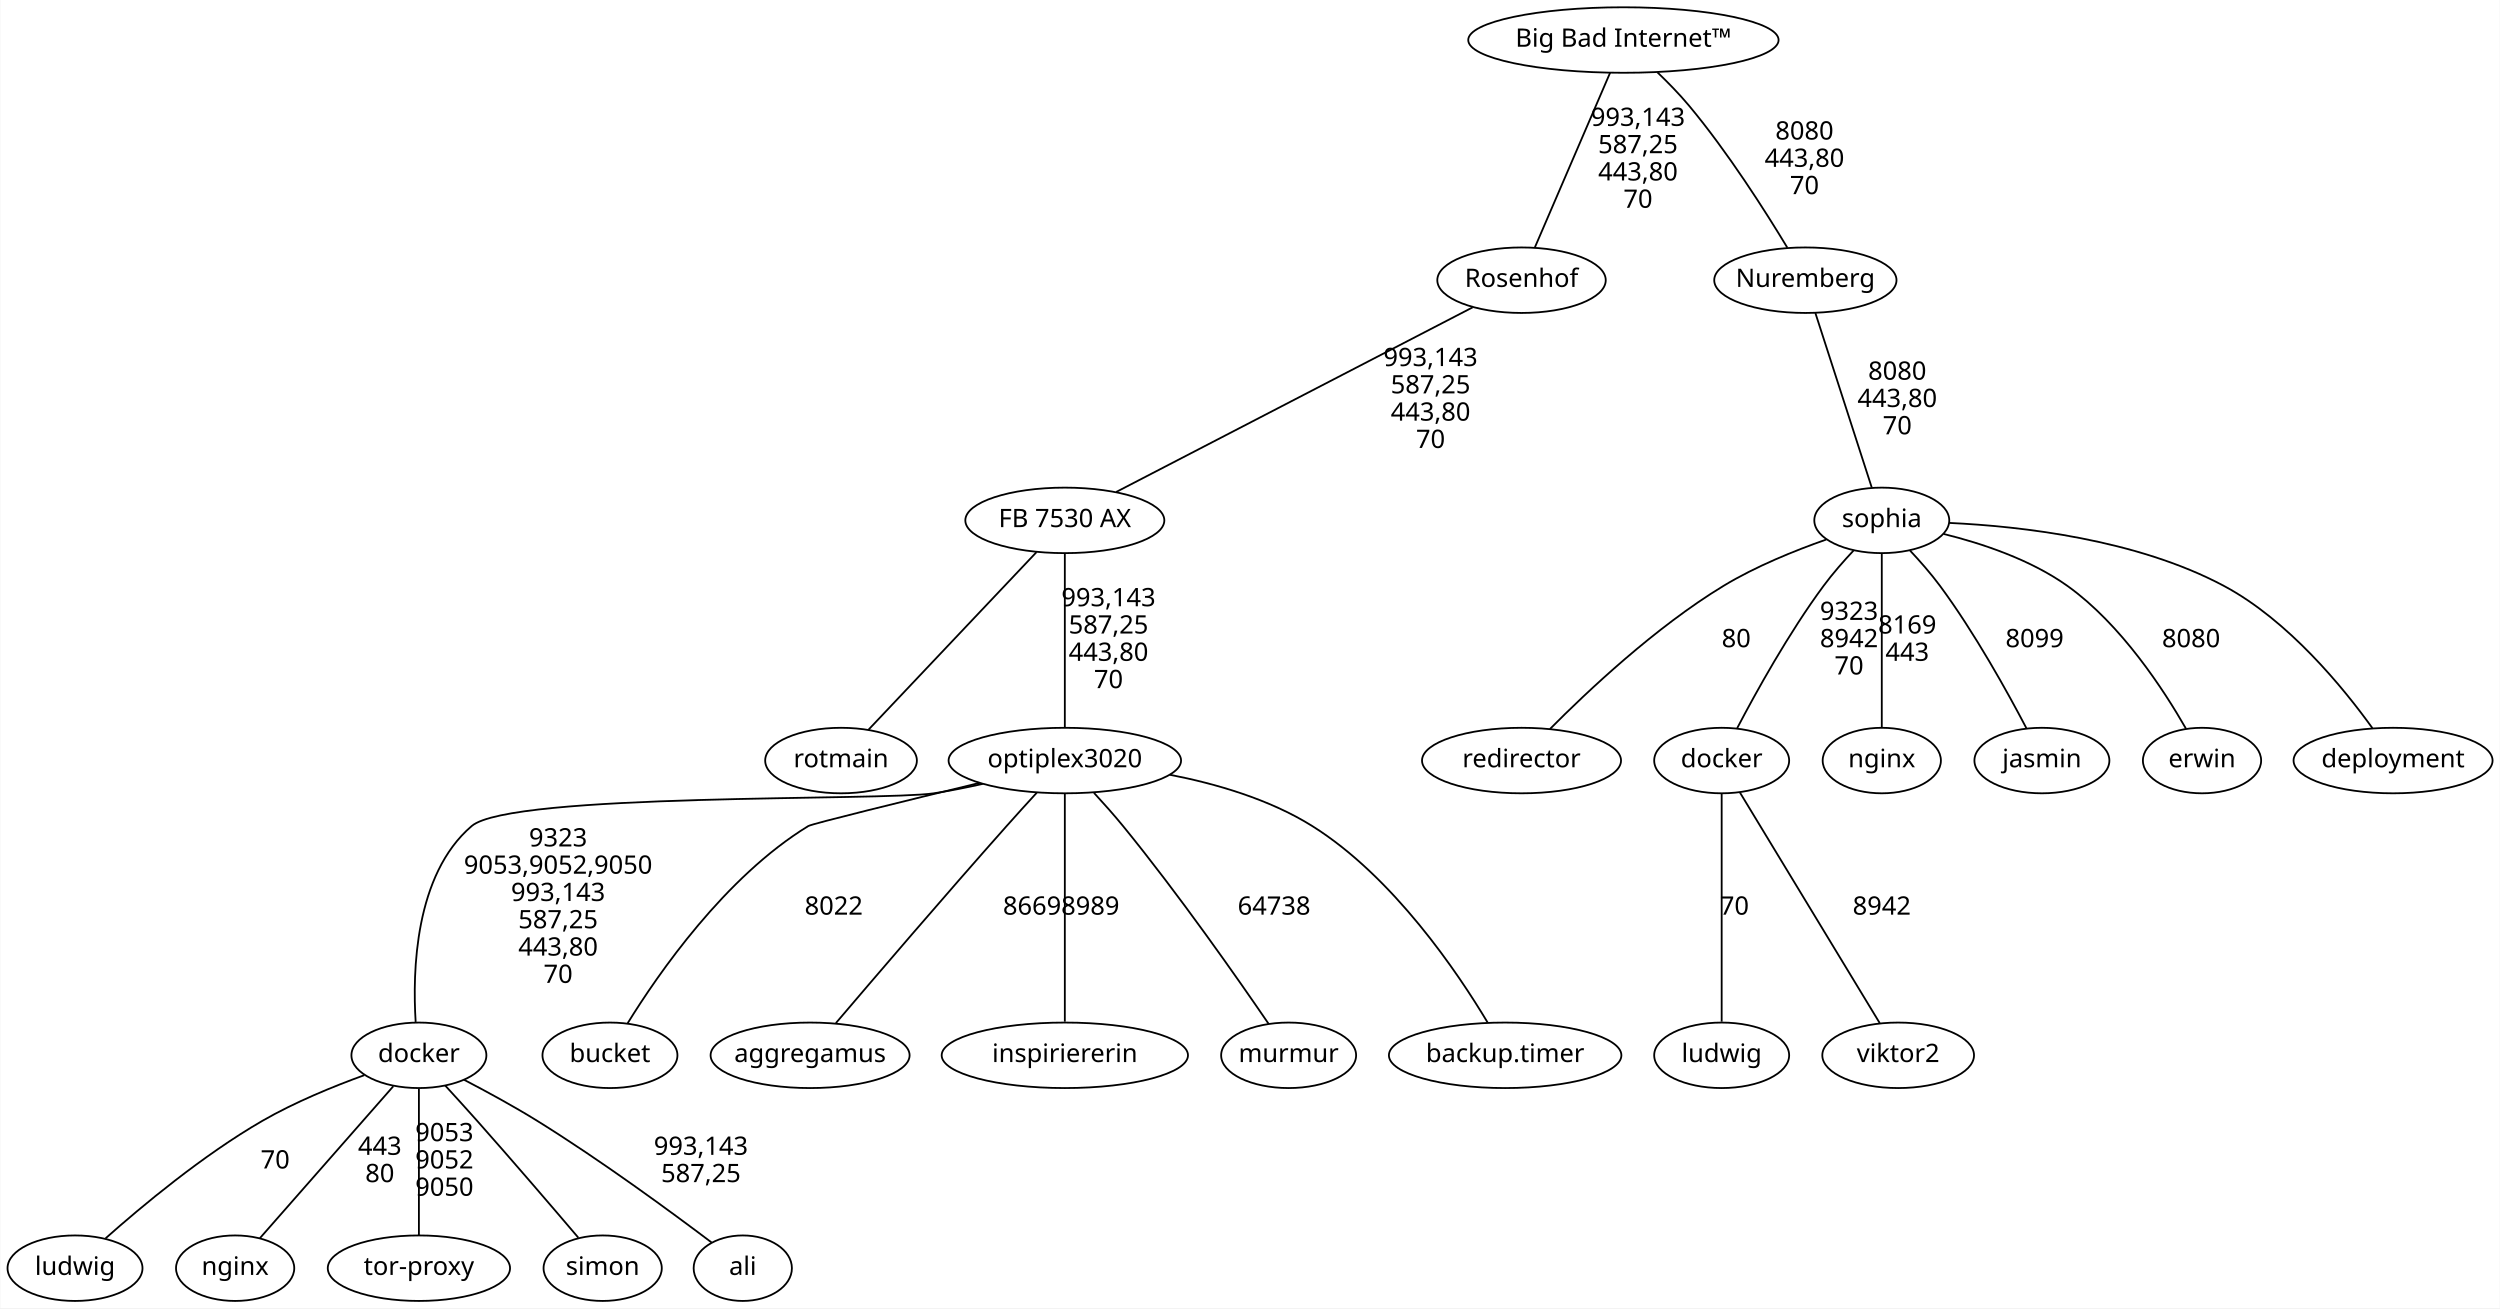
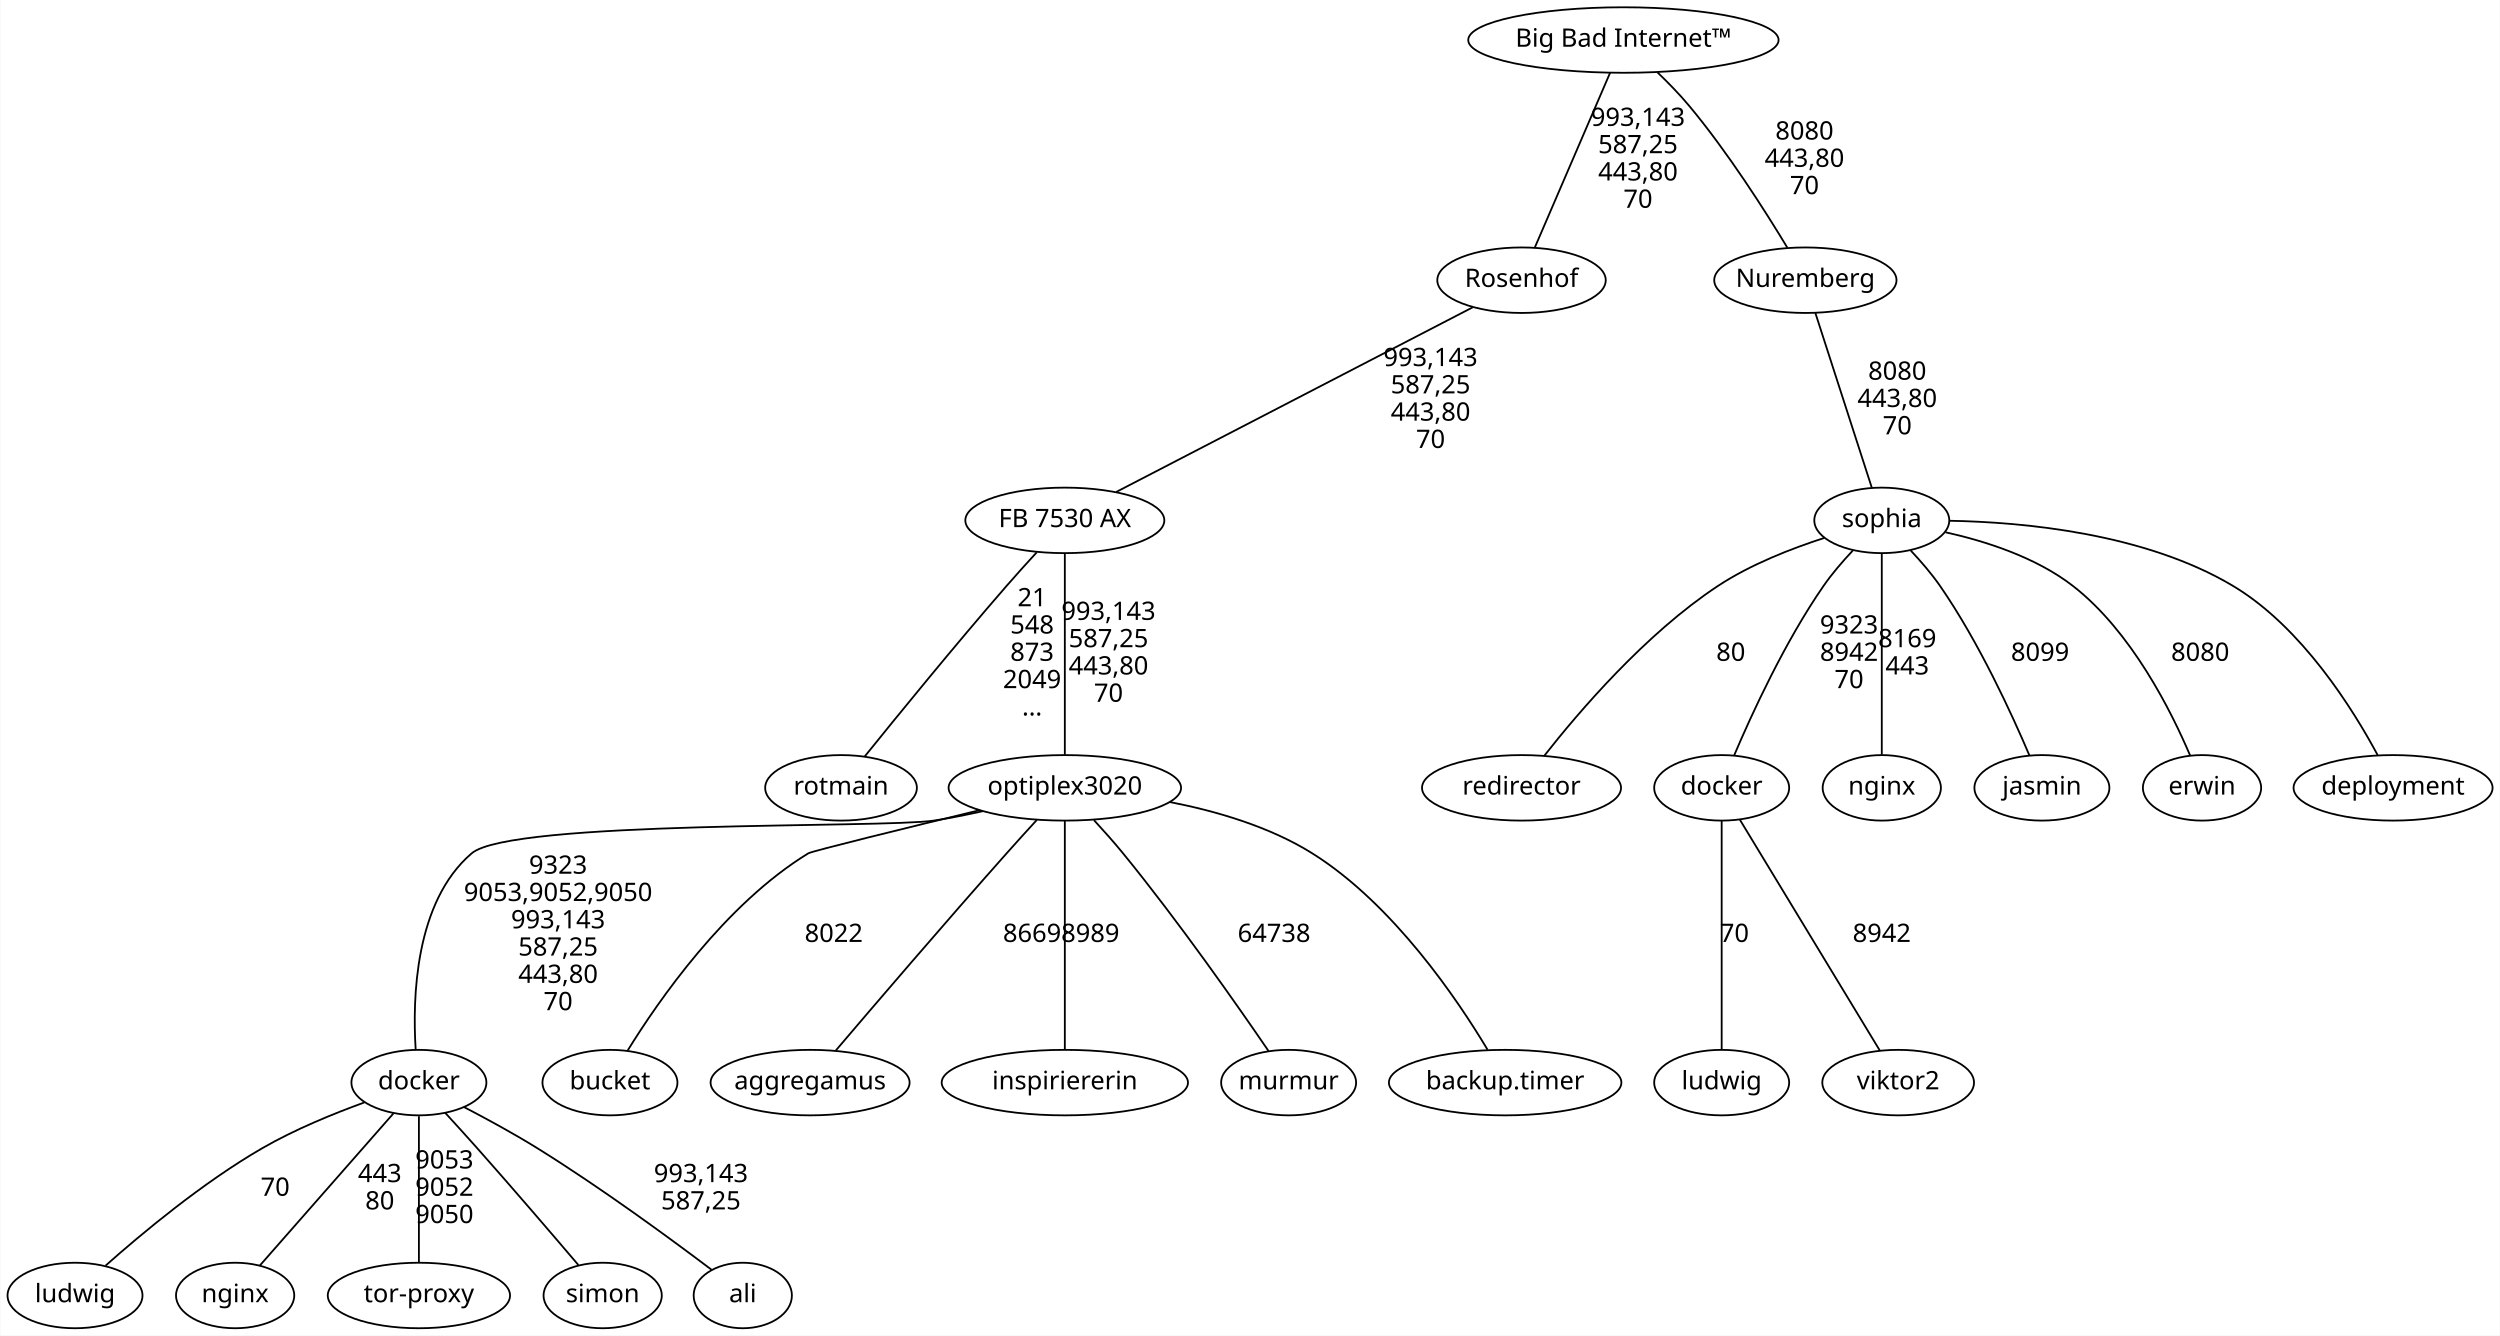
- <svg xmlns="http://www.w3.org/2000/svg" width="1374pt" height="719pt" viewBox="0.00 0.00 1373.64 719.00">
-   <g id="graph0" class="graph" transform="scale(1 1) rotate(0) translate(4 715)">
-     <polygon fill="white" stroke="transparent" points="-4,4 -4,-715 1369.64,-715 1369.64,4 -4,4" />
+ <svg xmlns="http://www.w3.org/2000/svg" width="1374pt" height="734pt" viewBox="0.00 0.00 1373.64 734.00">
+   <g id="graph0" class="graph" transform="scale(1 1) rotate(0) translate(4 730)">
+     <polygon fill="white" stroke="transparent" points="-4,4 -4,-730 1369.64,-730 1369.64,4 -4,4" />
    <g id="node1" class="node">
-       <ellipse fill="none" stroke="black" cx="581.05" cy="-429" rx="54.69" ry="18" />
-       <text text-anchor="middle" x="581.05" y="-425.3" font-family="Unifont" font-size="14.00">FB 7530 AX</text>
+       <ellipse fill="none" stroke="black" cx="581.05" cy="-444" rx="54.69" ry="18" />
+       <text text-anchor="middle" x="581.05" y="-440.3" font-family="Unifont" font-size="14.00">FB 7530 AX</text>
    </g>
    <g id="node2" class="node">
      <ellipse fill="none" stroke="black" cx="458.05" cy="-297" rx="41.69" ry="18" />
      <text text-anchor="middle" x="458.05" y="-293.3" font-family="Unifont" font-size="14.00">rotmain</text>
    </g>
    <g id="edge1" class="edge">
-       <path fill="none" stroke="black" d="M565.47,-411.54C541.68,-386.39 496.59,-338.74 473.11,-313.92" />
+       <path fill="none" stroke="black" d="M565.58,-426.42C560.27,-420.64 554.34,-414.09 549.05,-408 520.58,-375.27 488.51,-335.89 471.06,-314.24" />
+       <text text-anchor="middle" x="563.05" y="-396.8" font-family="Unifont" font-size="14.00">21</text>
+       <text text-anchor="middle" x="563.05" y="-381.8" font-family="Unifont" font-size="14.00">548</text>
+       <text text-anchor="middle" x="563.05" y="-366.8" font-family="Unifont" font-size="14.00">873</text>
+       <text text-anchor="middle" x="563.05" y="-351.8" font-family="Unifont" font-size="14.00">2049</text>
+       <text text-anchor="middle" x="563.05" y="-336.8" font-family="Unifont" font-size="14.00">…</text>
    </g>
    <g id="node5" class="node">
      <ellipse fill="none" stroke="black" cx="581.05" cy="-297" rx="63.89" ry="18" />
      <text text-anchor="middle" x="581.05" y="-293.3" font-family="Unifont" font-size="14.00">optiplex3020</text>
    </g>
    <g id="edge4" class="edge">
-       <path fill="none" stroke="black" d="M581.05,-410.74C581.05,-385.87 581.05,-340.24 581.05,-315.33" />
-       <text text-anchor="middle" x="605.05" y="-381.8" font-family="Unifont" font-size="14.00">993,143</text>
-       <text text-anchor="middle" x="605.05" y="-366.8" font-family="Unifont" font-size="14.00">587,25</text>
-       <text text-anchor="middle" x="605.05" y="-351.8" font-family="Unifont" font-size="14.00">443,80</text>
-       <text text-anchor="middle" x="605.05" y="-336.8" font-family="Unifont" font-size="14.00">70</text>
+       <path fill="none" stroke="black" d="M581.05,-425.8C581.05,-397.89 581.05,-343.07 581.05,-315.18" />
+       <text text-anchor="middle" x="605.05" y="-389.3" font-family="Unifont" font-size="14.00">993,143</text>
+       <text text-anchor="middle" x="605.05" y="-374.3" font-family="Unifont" font-size="14.00">587,25</text>
+       <text text-anchor="middle" x="605.05" y="-359.3" font-family="Unifont" font-size="14.00">443,80</text>
+       <text text-anchor="middle" x="605.05" y="-344.3" font-family="Unifont" font-size="14.00">70</text>
    </g>
    <g id="node3" class="node">
-       <ellipse fill="none" stroke="black" cx="888.05" cy="-693" rx="85.29" ry="18" />
-       <text text-anchor="middle" x="888.05" y="-689.3" font-family="Unifont" font-size="14.00">Big Bad Internet™</text>
+       <ellipse fill="none" stroke="black" cx="888.05" cy="-708" rx="85.29" ry="18" />
+       <text text-anchor="middle" x="888.05" y="-704.3" font-family="Unifont" font-size="14.00">Big Bad Internet™</text>
    </g>
    <g id="node4" class="node">
-       <ellipse fill="none" stroke="black" cx="832.05" cy="-561" rx="46.29" ry="18" />
-       <text text-anchor="middle" x="832.05" y="-557.3" font-family="Unifont" font-size="14.00">Rosenhof</text>
+       <ellipse fill="none" stroke="black" cx="832.05" cy="-576" rx="46.29" ry="18" />
+       <text text-anchor="middle" x="832.05" y="-572.3" font-family="Unifont" font-size="14.00">Rosenhof</text>
    </g>
    <g id="edge2" class="edge">
-       <path fill="none" stroke="black" d="M880.73,-675C869.99,-650.09 850.1,-603.92 839.37,-579" />
-       <text text-anchor="middle" x="896.05" y="-645.8" font-family="Unifont" font-size="14.00">993,143</text>
-       <text text-anchor="middle" x="896.05" y="-630.8" font-family="Unifont" font-size="14.00">587,25</text>
-       <text text-anchor="middle" x="896.05" y="-615.8" font-family="Unifont" font-size="14.00">443,80</text>
-       <text text-anchor="middle" x="896.05" y="-600.8" font-family="Unifont" font-size="14.00">70</text>
+       <path fill="none" stroke="black" d="M880.73,-690C869.99,-665.09 850.1,-618.92 839.37,-594" />
+       <text text-anchor="middle" x="896.05" y="-660.8" font-family="Unifont" font-size="14.00">993,143</text>
+       <text text-anchor="middle" x="896.05" y="-645.8" font-family="Unifont" font-size="14.00">587,25</text>
+       <text text-anchor="middle" x="896.05" y="-630.8" font-family="Unifont" font-size="14.00">443,80</text>
+       <text text-anchor="middle" x="896.05" y="-615.8" font-family="Unifont" font-size="14.00">70</text>
    </g>
    <g id="node17" class="node">
-       <ellipse fill="none" stroke="black" cx="988.05" cy="-561" rx="50.09" ry="18" />
-       <text text-anchor="middle" x="988.05" y="-557.3" font-family="Unifont" font-size="14.00">Nuremberg</text>
+       <ellipse fill="none" stroke="black" cx="988.05" cy="-576" rx="50.09" ry="18" />
+       <text text-anchor="middle" x="988.05" y="-572.3" font-family="Unifont" font-size="14.00">Nuremberg</text>
    </g>
    <g id="edge16" class="edge">
-       <path fill="none" stroke="black" d="M906.74,-675.24C912.54,-669.68 918.79,-663.29 924.05,-657 945.47,-631.36 966.34,-598.46 978.15,-578.87" />
-       <text text-anchor="middle" x="987.55" y="-638.3" font-family="Unifont" font-size="14.00">8080</text>
-       <text text-anchor="middle" x="987.55" y="-623.3" font-family="Unifont" font-size="14.00">443,80</text>
-       <text text-anchor="middle" x="987.55" y="-608.3" font-family="Unifont" font-size="14.00">70</text>
+       <path fill="none" stroke="black" d="M906.74,-690.24C912.54,-684.68 918.79,-678.29 924.05,-672 945.47,-646.36 966.34,-613.46 978.15,-593.87" />
+       <text text-anchor="middle" x="987.55" y="-653.3" font-family="Unifont" font-size="14.00">8080</text>
+       <text text-anchor="middle" x="987.55" y="-638.3" font-family="Unifont" font-size="14.00">443,80</text>
+       <text text-anchor="middle" x="987.55" y="-623.3" font-family="Unifont" font-size="14.00">70</text>
    </g>
    <g id="edge3" class="edge">
-       <path fill="none" stroke="black" d="M805.19,-546.09C757.38,-521.33 657.99,-469.85 609.25,-444.6" />
-       <text text-anchor="middle" x="782.05" y="-513.8" font-family="Unifont" font-size="14.00">993,143</text>
-       <text text-anchor="middle" x="782.05" y="-498.8" font-family="Unifont" font-size="14.00">587,25</text>
-       <text text-anchor="middle" x="782.05" y="-483.8" font-family="Unifont" font-size="14.00">443,80</text>
-       <text text-anchor="middle" x="782.05" y="-468.8" font-family="Unifont" font-size="14.00">70</text>
+       <path fill="none" stroke="black" d="M805.19,-561.09C757.38,-536.33 657.99,-484.85 609.25,-459.6" />
+       <text text-anchor="middle" x="782.05" y="-528.8" font-family="Unifont" font-size="14.00">993,143</text>
+       <text text-anchor="middle" x="782.05" y="-513.8" font-family="Unifont" font-size="14.00">587,25</text>
+       <text text-anchor="middle" x="782.05" y="-498.8" font-family="Unifont" font-size="14.00">443,80</text>
+       <text text-anchor="middle" x="782.05" y="-483.8" font-family="Unifont" font-size="14.00">70</text>
    </g>
    <g id="node6" class="node">
      <ellipse fill="none" stroke="black" cx="226.05" cy="-135" rx="37.09" ry="18" />
      <text text-anchor="middle" x="226.05" y="-131.3" font-family="Unifont" font-size="14.00">docker</text>
    </g>
    <g id="edge5" class="edge">
      <path fill="none" stroke="black" d="M535.94,-284.18C527.08,-282.19 517.81,-280.34 509.05,-279 481.08,-274.74 276.56,-279.37 255.05,-261 223.71,-234.24 222.52,-180.88 224.27,-153.34" />
      <text text-anchor="middle" x="302.55" y="-249.8" font-family="Unifont" font-size="14.00">9323</text>
      <text text-anchor="middle" x="302.55" y="-234.8" font-family="Unifont" font-size="14.00">9053,9052,9050</text>
      <text text-anchor="middle" x="302.55" y="-219.8" font-family="Unifont" font-size="14.00">993,143</text>
      <text text-anchor="middle" x="302.55" y="-204.8" font-family="Unifont" font-size="14.00">587,25</text>
      <text text-anchor="middle" x="302.55" y="-189.8" font-family="Unifont" font-size="14.00">443,80</text>
      <text text-anchor="middle" x="302.55" y="-174.8" font-family="Unifont" font-size="14.00">70</text>
    </g>
    <g id="node12" class="node">
      <ellipse fill="none" stroke="black" cx="331.05" cy="-135" rx="37.09" ry="18" />
      <text text-anchor="middle" x="331.05" y="-131.3" font-family="Unifont" font-size="14.00">bucket</text>
    </g>
    <g id="edge11" class="edge">
      <path fill="none" stroke="black" d="M534.27,-284.74C494.04,-275 442.15,-262.28 440.05,-261 394.35,-233.08 357.51,-179.74 340.79,-152.66" />
      <text text-anchor="middle" x="454.05" y="-212.3" font-family="Unifont" font-size="14.00">8022</text>
    </g>
    <g id="node13" class="node">
      <ellipse fill="none" stroke="black" cx="441.05" cy="-135" rx="54.69" ry="18" />
      <text text-anchor="middle" x="441.05" y="-131.3" font-family="Unifont" font-size="14.00">aggregamus</text>
    </g>
    <g id="edge12" class="edge">
      <path fill="none" stroke="black" d="M565.65,-279.35C560.35,-273.57 554.41,-267.03 549.05,-261 514.94,-222.63 475.73,-176.8 455.22,-152.71" />
      <text text-anchor="middle" x="563.05" y="-212.3" font-family="Unifont" font-size="14.00">8669</text>
    </g>
    <g id="node14" class="node">
      <ellipse fill="none" stroke="black" cx="581.05" cy="-135" rx="67.69" ry="18" />
      <text text-anchor="middle" x="581.05" y="-131.3" font-family="Unifont" font-size="14.00">inspiriererin</text>
    </g>
    <g id="edge13" class="edge">
      <path fill="none" stroke="black" d="M581.05,-278.88C581.05,-248.24 581.05,-184.38 581.05,-153.48" />
      <text text-anchor="middle" x="595.05" y="-212.3" font-family="Unifont" font-size="14.00">8989</text>
    </g>
    <g id="node15" class="node">
      <ellipse fill="none" stroke="black" cx="704.05" cy="-135" rx="37.09" ry="18" />
      <text text-anchor="middle" x="704.05" y="-131.3" font-family="Unifont" font-size="14.00">murmur</text>
    </g>
    <g id="edge14" class="edge">
      <path fill="none" stroke="black" d="M597.06,-279.25C602.3,-273.57 608.05,-267.12 613.05,-261 643.78,-223.37 676.55,-176.47 693.11,-152.21" />
      <text text-anchor="middle" x="696.05" y="-212.3" font-family="Unifont" font-size="14.00">64738</text>
    </g>
    <g id="node16" class="node">
      <ellipse fill="none" stroke="black" cx="823.05" cy="-135" rx="63.89" ry="18" />
      <text text-anchor="middle" x="823.05" y="-131.3" font-family="Unifont" font-size="14.00">backup.timer</text>
    </g>
    <g id="edge15" class="edge">
      <path fill="none" stroke="black" d="M638.75,-289.2C664.21,-284.24 693.6,-275.69 717.05,-261 761.65,-233.05 797.15,-180.22 813.4,-153.06" />
    </g>
    <g id="node7" class="node">
      <ellipse fill="none" stroke="black" cx="37.05" cy="-18" rx="37.09" ry="18" />
      <text text-anchor="middle" x="37.05" y="-14.3" font-family="Unifont" font-size="14.00">ludwig</text>
    </g>
    <g id="edge8" class="edge">
      <path fill="none" stroke="black" d="M196.05,-124.09C179.08,-117.93 157.78,-109.23 140.05,-99 107.3,-80.1 73.44,-51.81 53.86,-34.43" />
      <text text-anchor="middle" x="147.05" y="-72.8" font-family="Unifont" font-size="14.00">70</text>
    </g>
    <g id="node8" class="node">
      <ellipse fill="none" stroke="black" cx="125.05" cy="-18" rx="32.49" ry="18" />
      <text text-anchor="middle" x="125.05" y="-14.3" font-family="Unifont" font-size="14.00">nginx</text>
    </g>
    <g id="edge7" class="edge">
      <path fill="none" stroke="black" d="M212,-118.01C192.6,-95.92 157.82,-56.31 138.65,-34.49" />
      <text text-anchor="middle" x="204.55" y="-80.3" font-family="Unifont" font-size="14.00">443</text>
      <text text-anchor="middle" x="204.55" y="-65.3" font-family="Unifont" font-size="14.00">80</text>
    </g>
    <g id="node9" class="node">
      <ellipse fill="none" stroke="black" cx="226.05" cy="-18" rx="50.09" ry="18" />
      <text text-anchor="middle" x="226.05" y="-14.3" font-family="Unifont" font-size="14.00">tor-proxy</text>
    </g>
    <g id="edge6" class="edge">
      <path fill="none" stroke="black" d="M226.05,-116.53C226.05,-94.79 226.05,-57.89 226.05,-36.25" />
      <text text-anchor="middle" x="240.05" y="-87.8" font-family="Unifont" font-size="14.00">9053</text>
      <text text-anchor="middle" x="240.05" y="-72.8" font-family="Unifont" font-size="14.00">9052</text>
      <text text-anchor="middle" x="240.05" y="-57.8" font-family="Unifont" font-size="14.00">9050</text>
    </g>
    <g id="node10" class="node">
      <ellipse fill="none" stroke="black" cx="327.05" cy="-18" rx="32.49" ry="18" />
      <text text-anchor="middle" x="327.05" y="-14.3" font-family="Unifont" font-size="14.00">simon</text>
    </g>
    <g id="edge9" class="edge">
      <path fill="none" stroke="black" d="M240.48,-118.41C246.01,-112.38 252.36,-105.4 258.05,-99 277.65,-76.92 299.89,-50.97 313.69,-34.75" />
    </g>
    <g id="node11" class="node">
      <ellipse fill="none" stroke="black" cx="404.05" cy="-18" rx="27" ry="18" />
      <text text-anchor="middle" x="404.05" y="-14.3" font-family="Unifont" font-size="14.00">ali</text>
    </g>
    <g id="edge10" class="edge">
      <path fill="none" stroke="black" d="M250.83,-121.56C263.13,-115.16 278.08,-107.04 291.05,-99 326.18,-77.21 365.12,-48.59 386.88,-32.15" />
      <text text-anchor="middle" x="381.05" y="-80.3" font-family="Unifont" font-size="14.00">993,143</text>
      <text text-anchor="middle" x="381.05" y="-65.3" font-family="Unifont" font-size="14.00">587,25</text>
    </g>
    <g id="node18" class="node">
-       <ellipse fill="none" stroke="black" cx="1030.05" cy="-429" rx="37.09" ry="18" />
-       <text text-anchor="middle" x="1030.05" y="-425.3" font-family="Unifont" font-size="14.00">sophia</text>
+       <ellipse fill="none" stroke="black" cx="1030.05" cy="-444" rx="37.09" ry="18" />
+       <text text-anchor="middle" x="1030.05" y="-440.3" font-family="Unifont" font-size="14.00">sophia</text>
    </g>
    <g id="edge17" class="edge">
-       <path fill="none" stroke="black" d="M993.54,-543C1001.59,-518.09 1016.5,-471.92 1024.55,-447" />
-       <text text-anchor="middle" x="1038.55" y="-506.3" font-family="Unifont" font-size="14.00">8080</text>
-       <text text-anchor="middle" x="1038.55" y="-491.3" font-family="Unifont" font-size="14.00">443,80</text>
-       <text text-anchor="middle" x="1038.55" y="-476.3" font-family="Unifont" font-size="14.00">70</text>
+       <path fill="none" stroke="black" d="M993.54,-558C1001.59,-533.09 1016.5,-486.92 1024.55,-462" />
+       <text text-anchor="middle" x="1038.55" y="-521.3" font-family="Unifont" font-size="14.00">8080</text>
+       <text text-anchor="middle" x="1038.55" y="-506.3" font-family="Unifont" font-size="14.00">443,80</text>
+       <text text-anchor="middle" x="1038.55" y="-491.3" font-family="Unifont" font-size="14.00">70</text>
    </g>
    <g id="node19" class="node">
      <ellipse fill="none" stroke="black" cx="832.05" cy="-297" rx="54.69" ry="18" />
      <text text-anchor="middle" x="832.05" y="-293.3" font-family="Unifont" font-size="14.00">redirector</text>
    </g>
    <g id="edge22" class="edge">
-       <path fill="none" stroke="black" d="M999.5,-418.46C982.28,-412.42 960.73,-403.72 943.05,-393 905.53,-370.24 868.03,-334.86 847.65,-314.31" />
-       <text text-anchor="middle" x="950.05" y="-359.3" font-family="Unifont" font-size="14.00">80</text>
+       <path fill="none" stroke="black" d="M998.48,-434.36C980.46,-428.56 957.96,-419.81 940.05,-408 900.05,-381.64 863.18,-338.36 844.62,-314.71" />
+       <text text-anchor="middle" x="947.05" y="-366.8" font-family="Unifont" font-size="14.00">80</text>
    </g>
    <g id="node20" class="node">
      <ellipse fill="none" stroke="black" cx="942.05" cy="-297" rx="37.09" ry="18" />
      <text text-anchor="middle" x="942.05" y="-293.3" font-family="Unifont" font-size="14.00">docker</text>
    </g>
    <g id="edge19" class="edge">
-       <path fill="none" stroke="black" d="M1014.66,-412.57C1009.13,-406.68 1003.04,-399.75 998.05,-393 978.93,-367.14 960.78,-334.31 950.57,-314.79" />
-       <text text-anchor="middle" x="1012.05" y="-374.3" font-family="Unifont" font-size="14.00">9323</text>
-       <text text-anchor="middle" x="1012.05" y="-359.3" font-family="Unifont" font-size="14.00">8942</text>
-       <text text-anchor="middle" x="1012.05" y="-344.3" font-family="Unifont" font-size="14.00">70</text>
+       <path fill="none" stroke="black" d="M1014.1,-427.39C1008.64,-421.59 1002.73,-414.77 998.05,-408 976.69,-377.17 958.37,-337.09 948.9,-314.81" />
+       <text text-anchor="middle" x="1012.05" y="-381.8" font-family="Unifont" font-size="14.00">9323</text>
+       <text text-anchor="middle" x="1012.05" y="-366.8" font-family="Unifont" font-size="14.00">8942</text>
+       <text text-anchor="middle" x="1012.05" y="-351.8" font-family="Unifont" font-size="14.00">70</text>
    </g>
    <g id="node22" class="node">
      <ellipse fill="none" stroke="black" cx="1030.05" cy="-297" rx="32.49" ry="18" />
      <text text-anchor="middle" x="1030.05" y="-293.3" font-family="Unifont" font-size="14.00">nginx</text>
    </g>
    <g id="edge18" class="edge">
-       <path fill="none" stroke="black" d="M1030.05,-410.74C1030.05,-385.87 1030.05,-340.24 1030.05,-315.33" />
-       <text text-anchor="middle" x="1044.05" y="-366.8" font-family="Unifont" font-size="14.00">8169</text>
-       <text text-anchor="middle" x="1044.05" y="-351.8" font-family="Unifont" font-size="14.00">443</text>
+       <path fill="none" stroke="black" d="M1030.05,-425.8C1030.05,-397.89 1030.05,-343.07 1030.05,-315.18" />
+       <text text-anchor="middle" x="1044.05" y="-374.3" font-family="Unifont" font-size="14.00">8169</text>
+       <text text-anchor="middle" x="1044.05" y="-359.3" font-family="Unifont" font-size="14.00">443</text>
    </g>
    <g id="node24" class="node">
      <ellipse fill="none" stroke="black" cx="1118.05" cy="-297" rx="37.09" ry="18" />
      <text text-anchor="middle" x="1118.05" y="-293.3" font-family="Unifont" font-size="14.00">jasmin</text>
    </g>
    <g id="edge23" class="edge">
-       <path fill="none" stroke="black" d="M1045.43,-412.57C1050.96,-406.68 1057.05,-399.75 1062.05,-393 1081.17,-367.14 1099.31,-334.31 1109.52,-314.79" />
-       <text text-anchor="middle" x="1114.05" y="-359.3" font-family="Unifont" font-size="14.00">8099</text>
+       <path fill="none" stroke="black" d="M1045.99,-427.39C1051.45,-421.59 1057.36,-414.77 1062.05,-408 1083.4,-377.17 1101.73,-337.09 1111.19,-314.81" />
+       <text text-anchor="middle" x="1117.05" y="-366.8" font-family="Unifont" font-size="14.00">8099</text>
    </g>
    <g id="node25" class="node">
      <ellipse fill="none" stroke="black" cx="1206.05" cy="-297" rx="32.49" ry="18" />
      <text text-anchor="middle" x="1206.05" y="-293.3" font-family="Unifont" font-size="14.00">erwin</text>
    </g>
    <g id="edge24" class="edge">
-       <path fill="none" stroke="black" d="M1064.02,-421.54C1085.04,-416.35 1111.78,-407.46 1132.05,-393 1161.66,-371.87 1185.2,-335.58 1197.25,-314.49" />
-       <text text-anchor="middle" x="1200.05" y="-359.3" font-family="Unifont" font-size="14.00">8080</text>
+       <path fill="none" stroke="black" d="M1065,-437.48C1086.89,-432.63 1114.7,-423.78 1135.05,-408 1167.38,-382.93 1189.34,-338.73 1199.54,-314.7" />
+       <text text-anchor="middle" x="1205.05" y="-366.8" font-family="Unifont" font-size="14.00">8080</text>
    </g>
    <g id="node26" class="node">
      <ellipse fill="none" stroke="black" cx="1311.05" cy="-297" rx="54.69" ry="18" />
      <text text-anchor="middle" x="1311.05" y="-293.3" font-family="Unifont" font-size="14.00">deployment</text>
    </g>
    <g id="edge25" class="edge">
-       <path fill="none" stroke="black" d="M1067.19,-427.6C1106.75,-425.74 1170.15,-418.55 1218.05,-393 1253.68,-373.99 1284.06,-336.58 1299.71,-314.8" />
+       <path fill="none" stroke="black" d="M1067.2,-443.79C1108.16,-443.04 1174.64,-436.87 1223.05,-408 1261.07,-385.33 1289.31,-339.73 1302.6,-314.95" />
    </g>
    <g id="node21" class="node">
      <ellipse fill="none" stroke="black" cx="942.05" cy="-135" rx="37.09" ry="18" />
      <text text-anchor="middle" x="942.05" y="-131.3" font-family="Unifont" font-size="14.00">ludwig</text>
    </g>
    <g id="edge20" class="edge">
      <path fill="none" stroke="black" d="M942.05,-278.88C942.05,-248.24 942.05,-184.38 942.05,-153.48" />
      <text text-anchor="middle" x="949.05" y="-212.3" font-family="Unifont" font-size="14.00">70</text>
    </g>
    <g id="node23" class="node">
      <ellipse fill="none" stroke="black" cx="1039.05" cy="-135" rx="41.69" ry="18" />
      <text text-anchor="middle" x="1039.05" y="-131.3" font-family="Unifont" font-size="14.00">viktor2</text>
    </g>
    <g id="edge21" class="edge">
      <path fill="none" stroke="black" d="M952.06,-279.48C970.65,-248.82 1010.28,-183.44 1028.94,-152.67" />
      <text text-anchor="middle" x="1030.05" y="-212.3" font-family="Unifont" font-size="14.00">8942</text>
    </g>
  </g>
</svg>
